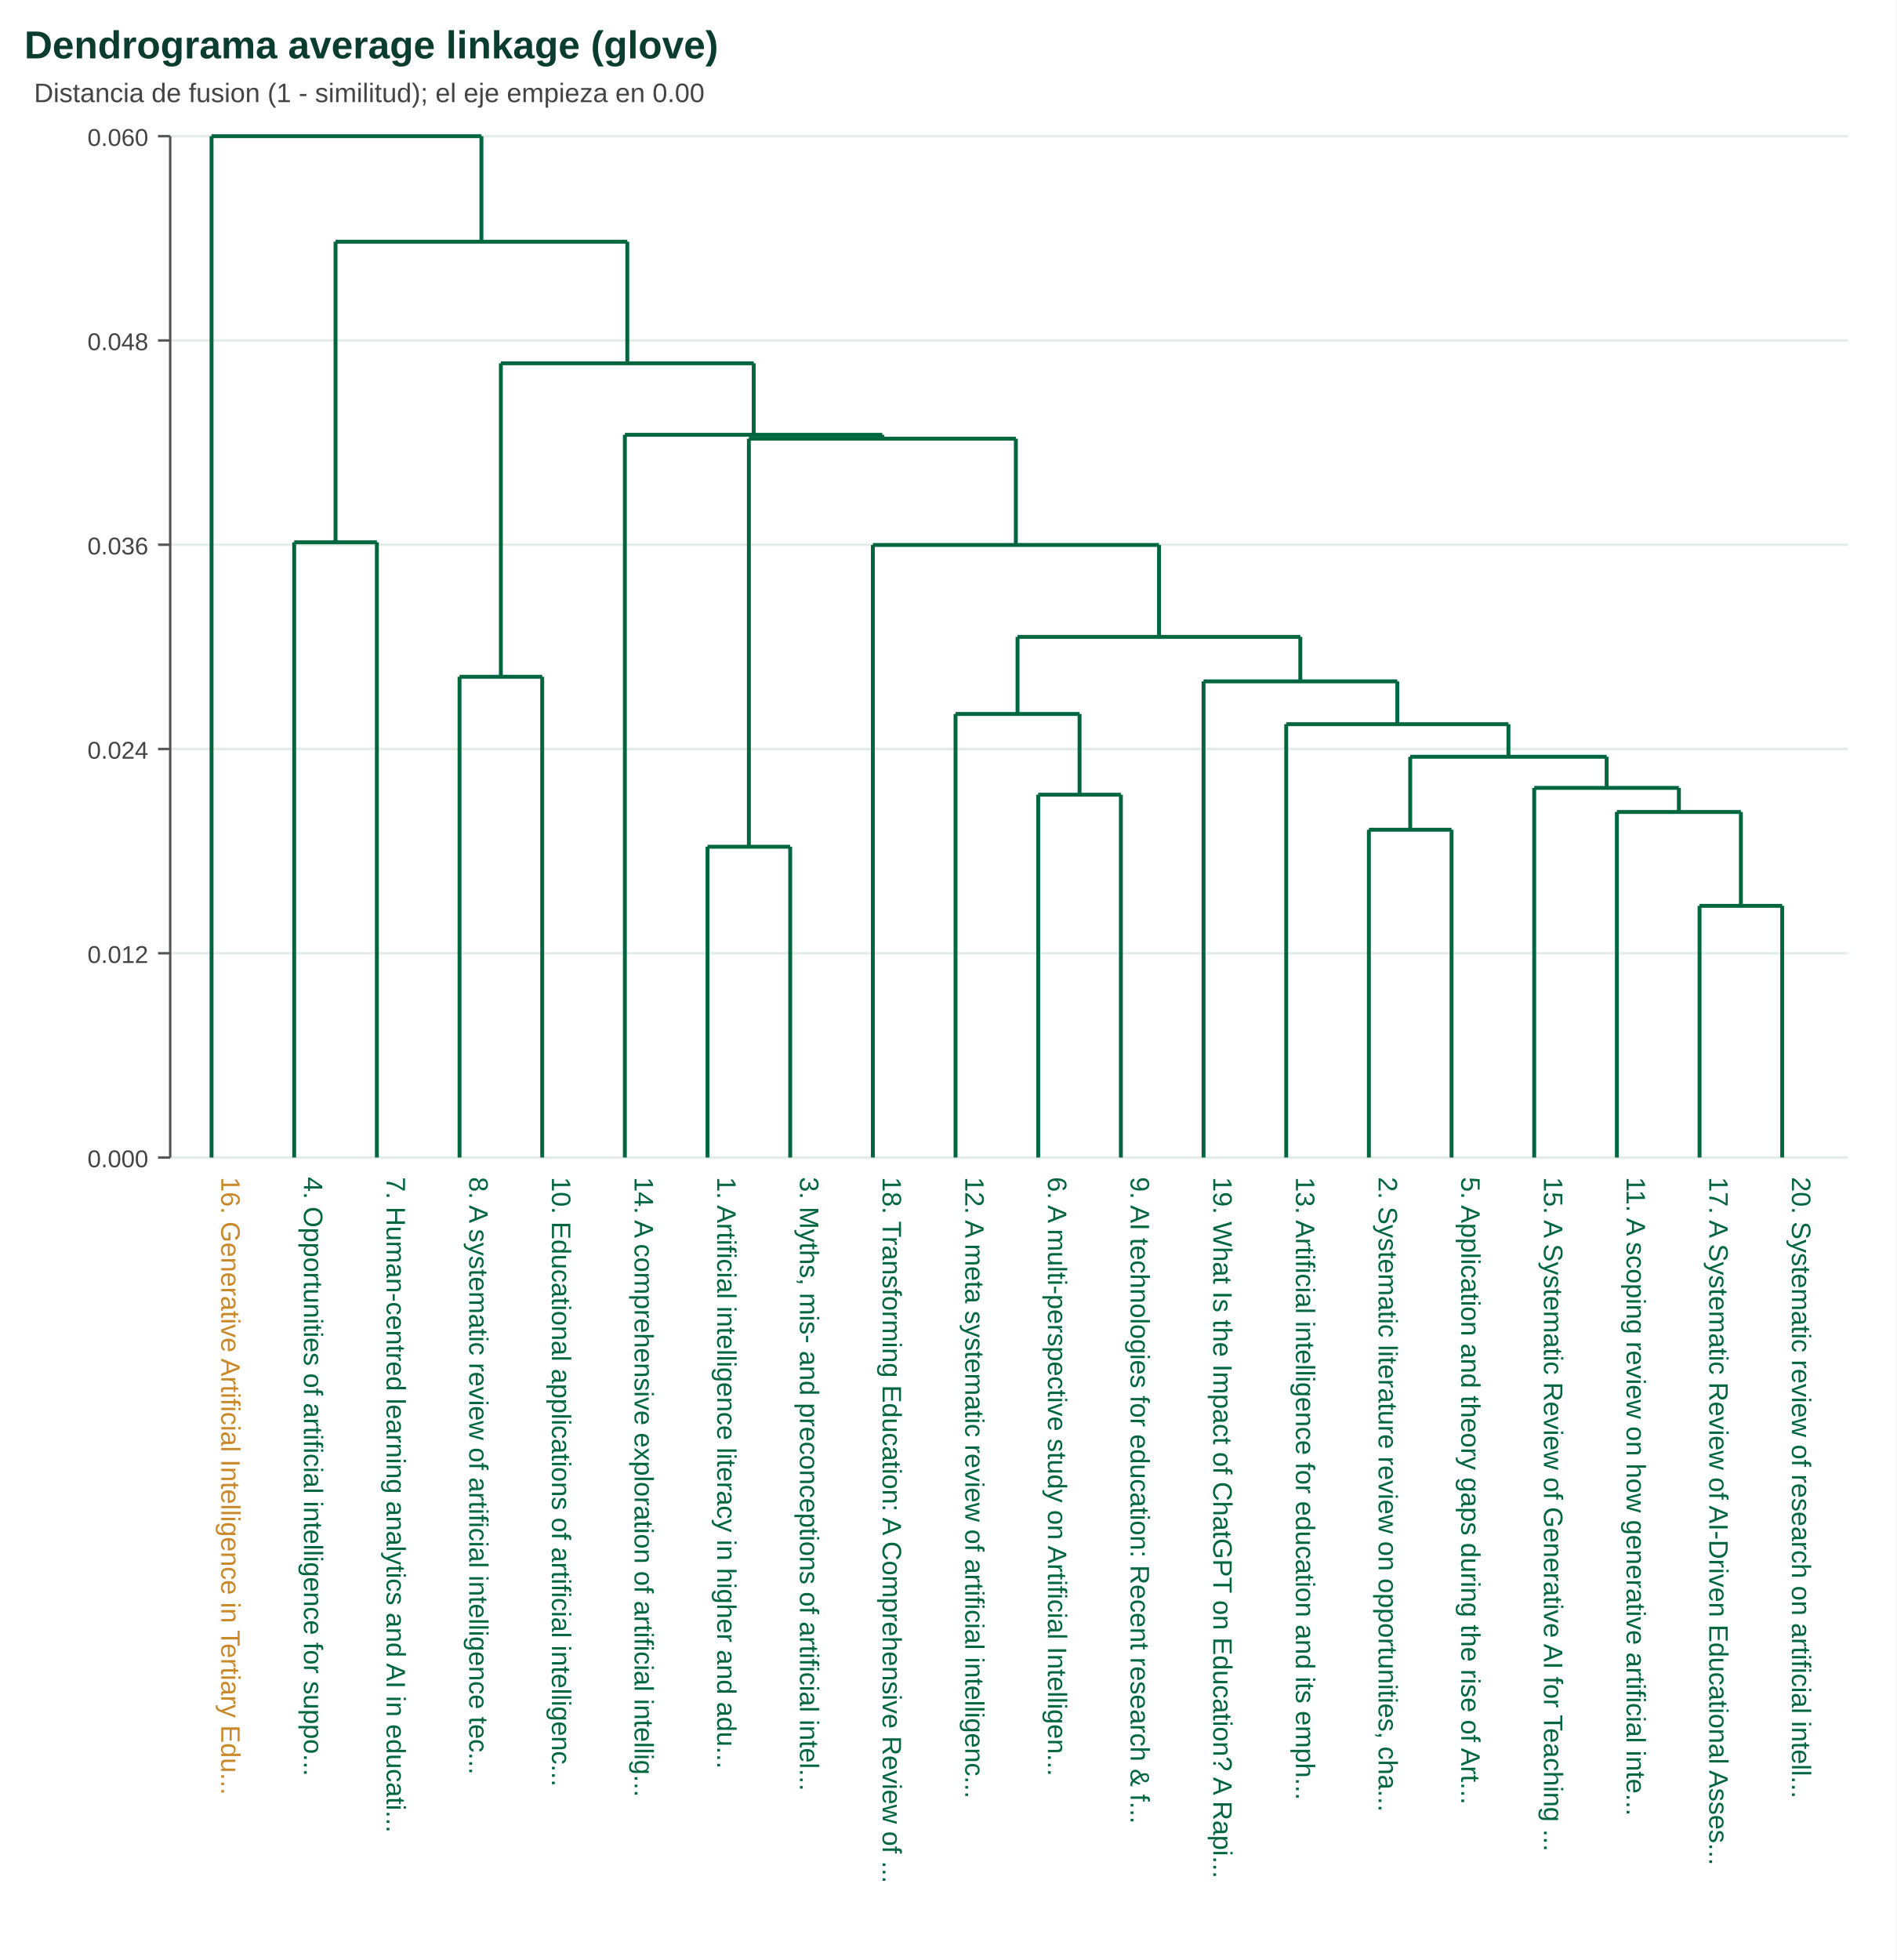
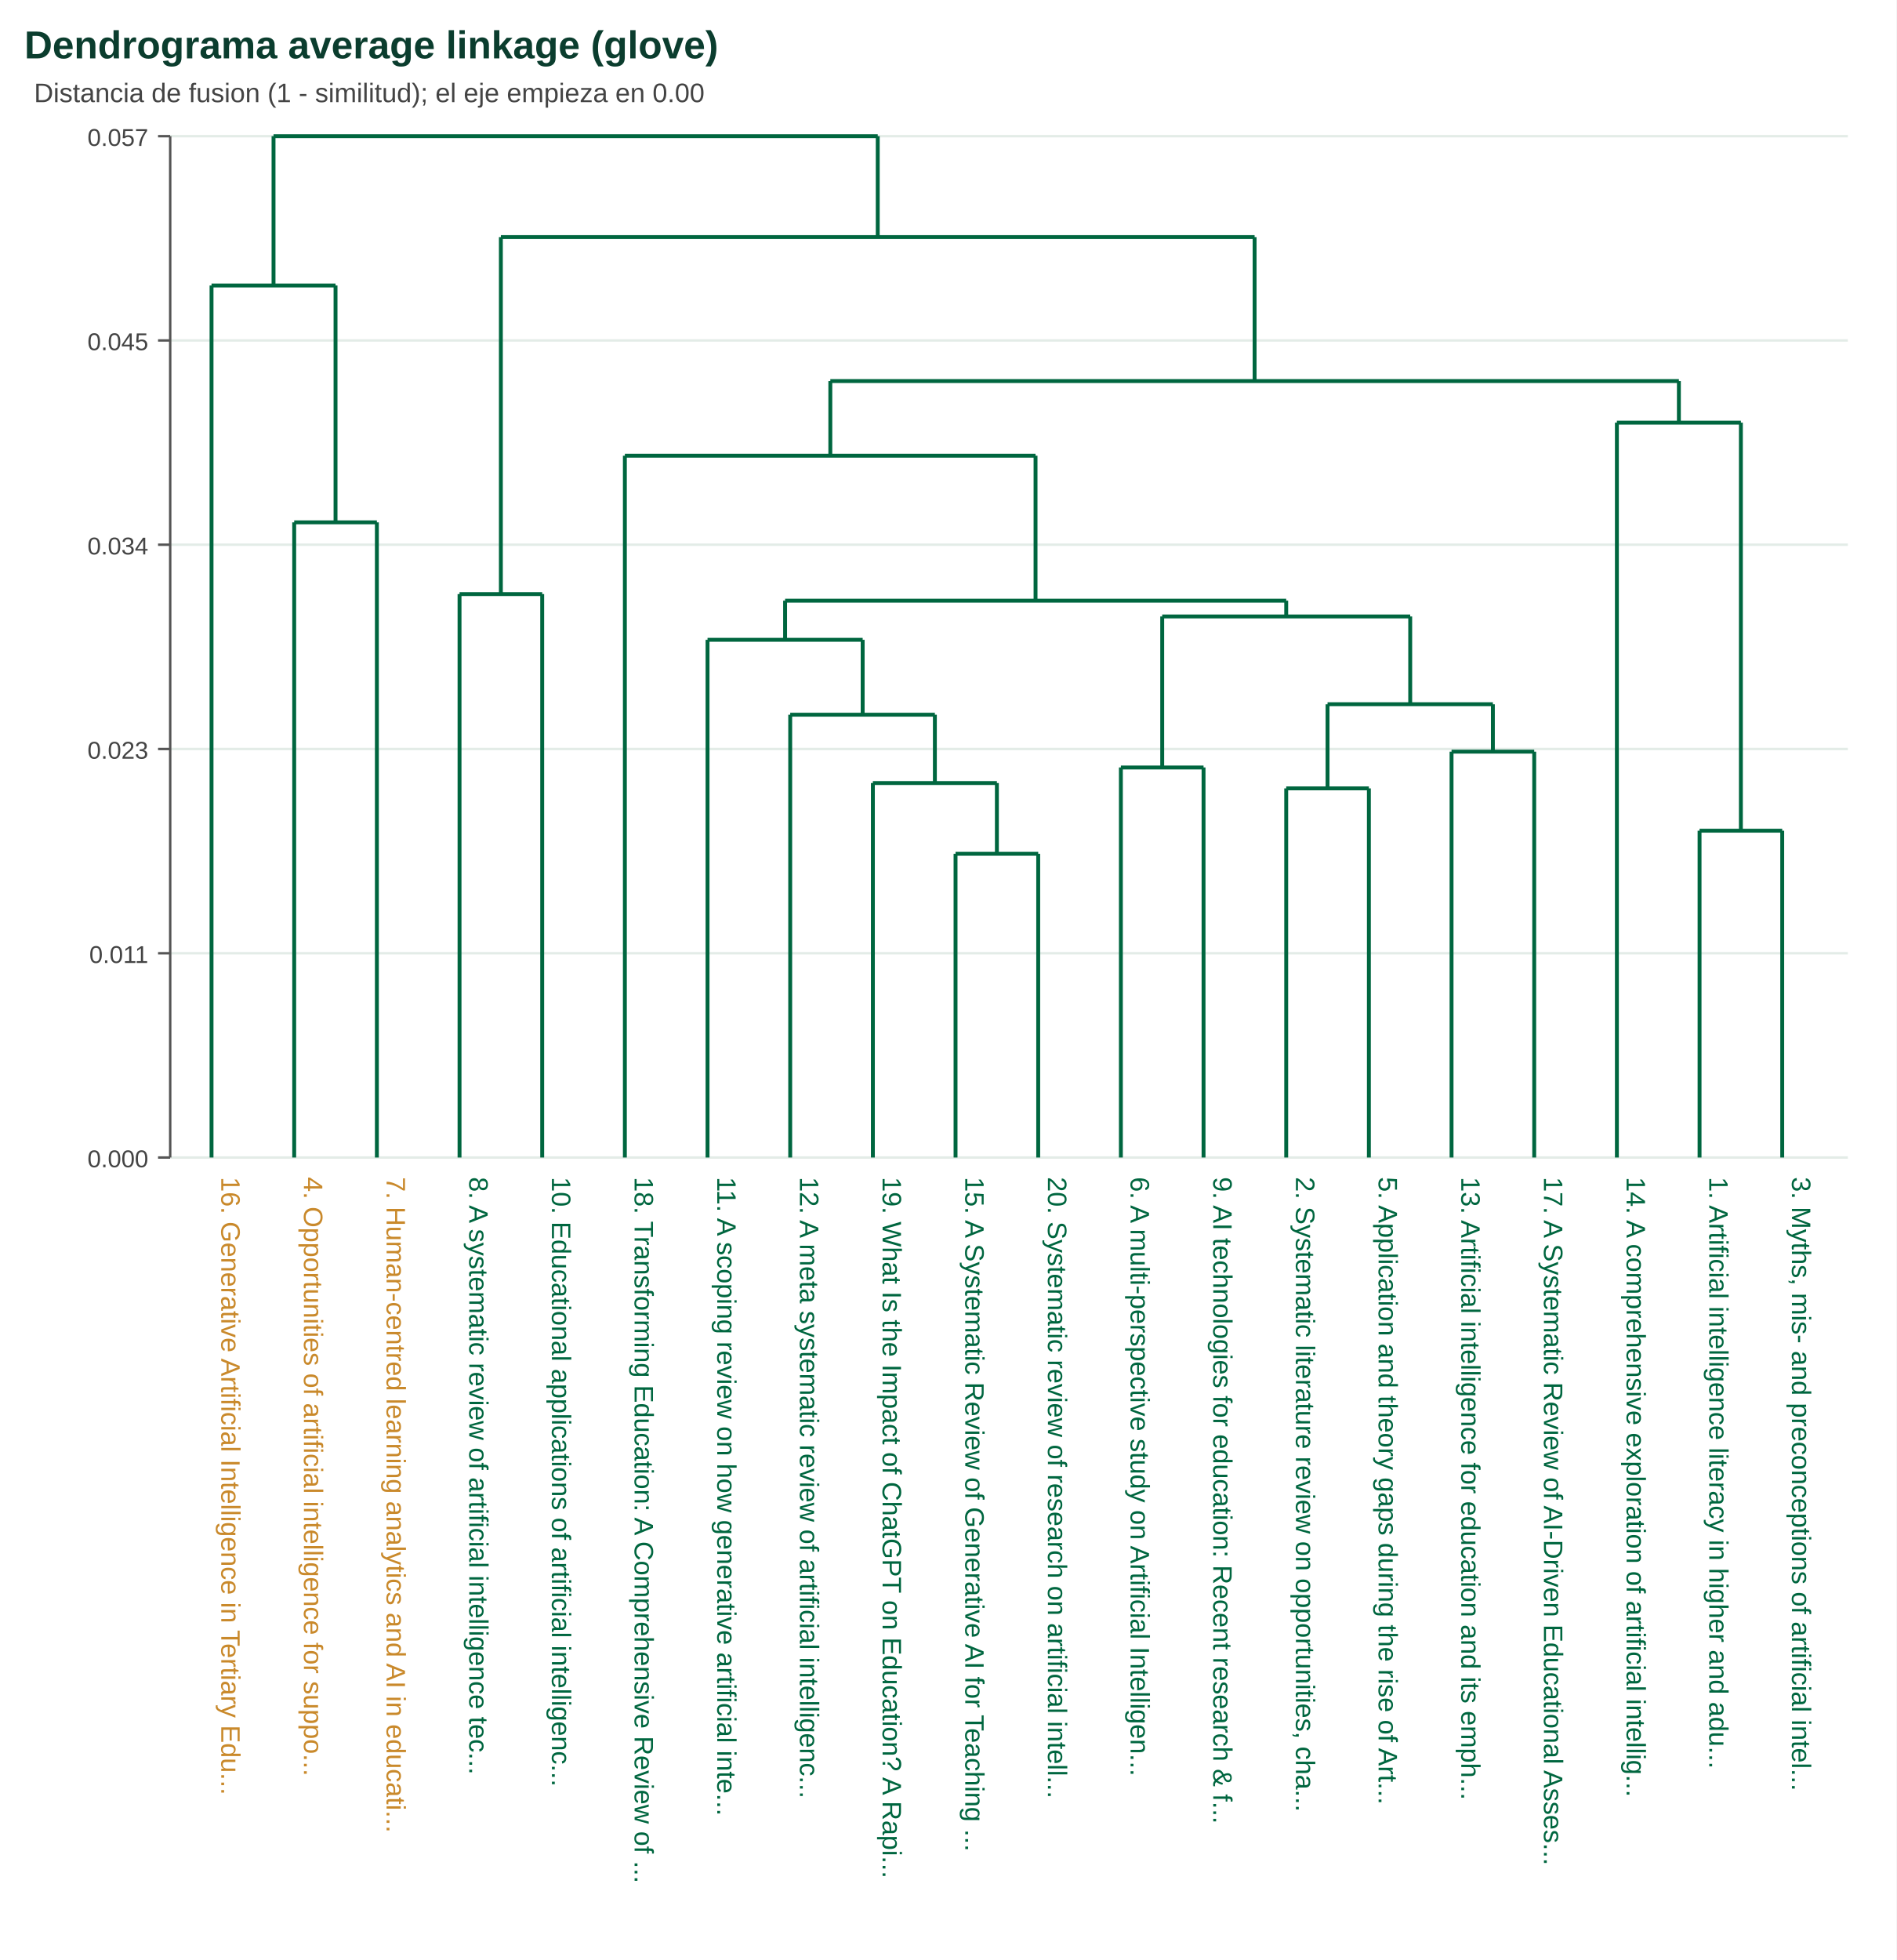
<svg xmlns="http://www.w3.org/2000/svg" width="780" height="806" viewBox="0 0 780 806" font-family="Arial, sans-serif">
  <rect width="100%" height="100%" fill="#ffffff" />
  <text x="10" y="24" font-size="16" font-weight="bold" fill="#0B3D2E">Dendrograma average linkage (glove)</text>
  <line x1="65.0" y1="476.0" x2="70.0" y2="476.0" stroke="#555" stroke-width="1.0" />
  <line x1="70.0" y1="476.0" x2="760.0" y2="476.0" stroke="#e3ece7" stroke-width="1.0" />
  <text x="61" y="480.0" font-size="10" text-anchor="end" fill="#444">0.000</text>
  <line x1="65.0" y1="392.0" x2="70.0" y2="392.0" stroke="#555" stroke-width="1.0" />
  <line x1="70.0" y1="392.0" x2="760.0" y2="392.0" stroke="#e3ece7" stroke-width="1.0" />
-   <text x="61" y="396.0" font-size="10" text-anchor="end" fill="#444">0.012</text>
+   <text x="61" y="396.0" font-size="10" text-anchor="end" fill="#444">0.011</text>
  <line x1="65.0" y1="308.0" x2="70.0" y2="308.0" stroke="#555" stroke-width="1.0" />
  <line x1="70.0" y1="308.0" x2="760.0" y2="308.0" stroke="#e3ece7" stroke-width="1.0" />
-   <text x="61" y="312.0" font-size="10" text-anchor="end" fill="#444">0.024</text>
+   <text x="61" y="312.0" font-size="10" text-anchor="end" fill="#444">0.023</text>
  <line x1="65.0" y1="224.0" x2="70.0" y2="224.0" stroke="#555" stroke-width="1.0" />
  <line x1="70.0" y1="224.0" x2="760.0" y2="224.0" stroke="#e3ece7" stroke-width="1.0" />
-   <text x="61" y="228.0" font-size="10" text-anchor="end" fill="#444">0.036</text>
+   <text x="61" y="228.0" font-size="10" text-anchor="end" fill="#444">0.034</text>
  <line x1="65.0" y1="140.0" x2="70.0" y2="140.0" stroke="#555" stroke-width="1.0" />
  <line x1="70.0" y1="140.0" x2="760.0" y2="140.0" stroke="#e3ece7" stroke-width="1.0" />
-   <text x="61" y="144.0" font-size="10" text-anchor="end" fill="#444">0.048</text>
+   <text x="61" y="144.0" font-size="10" text-anchor="end" fill="#444">0.045</text>
  <line x1="65.0" y1="56.0" x2="70.0" y2="56.0" stroke="#555" stroke-width="1.0" />
  <line x1="70.0" y1="56.0" x2="760.0" y2="56.0" stroke="#e3ece7" stroke-width="1.0" />
-   <text x="61" y="60.0" font-size="10" text-anchor="end" fill="#444">0.060</text>
+   <text x="61" y="60.0" font-size="10" text-anchor="end" fill="#444">0.057</text>
  <line x1="70.0" y1="56.0" x2="70.0" y2="476.0" stroke="#555" stroke-width="1.0" />
-   <line x1="699.0" y1="476.0" x2="699.0" y2="372.5" stroke="#00663F" stroke-width="1.6" />
-   <line x1="733.0" y1="476.0" x2="733.0" y2="372.5" stroke="#00663F" stroke-width="1.6" />
-   <line x1="699.0" y1="372.5" x2="733.0" y2="372.5" stroke="#00663F" stroke-width="1.6" />
-   <line x1="291.0" y1="476.0" x2="291.0" y2="348.2" stroke="#00663F" stroke-width="1.6" />
-   <line x1="325.0" y1="476.0" x2="325.0" y2="348.2" stroke="#00663F" stroke-width="1.6" />
-   <line x1="291.0" y1="348.2" x2="325.0" y2="348.2" stroke="#00663F" stroke-width="1.6" />
-   <line x1="563.0" y1="476.0" x2="563.0" y2="341.2" stroke="#00663F" stroke-width="1.6" />
-   <line x1="597.0" y1="476.0" x2="597.0" y2="341.2" stroke="#00663F" stroke-width="1.6" />
-   <line x1="563.0" y1="341.2" x2="597.0" y2="341.2" stroke="#00663F" stroke-width="1.6" />
-   <line x1="665.0" y1="476.0" x2="665.0" y2="333.9" stroke="#00663F" stroke-width="1.6" />
-   <line x1="716.0" y1="372.5" x2="716.0" y2="333.9" stroke="#00663F" stroke-width="1.6" />
-   <line x1="665.0" y1="333.9" x2="716.0" y2="333.9" stroke="#00663F" stroke-width="1.6" />
-   <line x1="427.0" y1="476.0" x2="427.0" y2="326.8" stroke="#00663F" stroke-width="1.6" />
-   <line x1="461.0" y1="476.0" x2="461.0" y2="326.8" stroke="#00663F" stroke-width="1.6" />
-   <line x1="427.0" y1="326.8" x2="461.0" y2="326.8" stroke="#00663F" stroke-width="1.6" />
-   <line x1="631.0" y1="476.0" x2="631.0" y2="324.0" stroke="#00663F" stroke-width="1.6" />
-   <line x1="690.5" y1="333.9" x2="690.5" y2="324.0" stroke="#00663F" stroke-width="1.6" />
-   <line x1="631.0" y1="324.0" x2="690.5" y2="324.0" stroke="#00663F" stroke-width="1.6" />
-   <line x1="580.0" y1="341.2" x2="580.0" y2="311.2" stroke="#00663F" stroke-width="1.6" />
-   <line x1="660.8" y1="324.0" x2="660.8" y2="311.2" stroke="#00663F" stroke-width="1.6" />
-   <line x1="580.0" y1="311.2" x2="660.8" y2="311.2" stroke="#00663F" stroke-width="1.6" />
-   <line x1="529.0" y1="476.0" x2="529.0" y2="297.8" stroke="#00663F" stroke-width="1.6" />
-   <line x1="620.4" y1="311.2" x2="620.4" y2="297.8" stroke="#00663F" stroke-width="1.6" />
-   <line x1="529.0" y1="297.8" x2="620.4" y2="297.8" stroke="#00663F" stroke-width="1.6" />
-   <line x1="393.0" y1="476.0" x2="393.0" y2="293.6" stroke="#00663F" stroke-width="1.6" />
-   <line x1="444.0" y1="326.8" x2="444.0" y2="293.6" stroke="#00663F" stroke-width="1.6" />
-   <line x1="393.0" y1="293.6" x2="444.0" y2="293.6" stroke="#00663F" stroke-width="1.6" />
-   <line x1="495.0" y1="476.0" x2="495.0" y2="280.2" stroke="#00663F" stroke-width="1.6" />
-   <line x1="574.7" y1="297.8" x2="574.7" y2="280.2" stroke="#00663F" stroke-width="1.6" />
-   <line x1="495.0" y1="280.2" x2="574.7" y2="280.2" stroke="#00663F" stroke-width="1.6" />
-   <line x1="189.0" y1="476.0" x2="189.0" y2="278.3" stroke="#00663F" stroke-width="1.6" />
-   <line x1="223.0" y1="476.0" x2="223.0" y2="278.3" stroke="#00663F" stroke-width="1.6" />
-   <line x1="189.0" y1="278.3" x2="223.0" y2="278.3" stroke="#00663F" stroke-width="1.6" />
-   <line x1="418.5" y1="293.6" x2="418.5" y2="261.9" stroke="#00663F" stroke-width="1.6" />
-   <line x1="534.8" y1="280.2" x2="534.8" y2="261.9" stroke="#00663F" stroke-width="1.6" />
-   <line x1="418.5" y1="261.9" x2="534.8" y2="261.9" stroke="#00663F" stroke-width="1.6" />
-   <line x1="359.0" y1="476.0" x2="359.0" y2="224.1" stroke="#00663F" stroke-width="1.6" />
-   <line x1="476.7" y1="261.9" x2="476.7" y2="224.1" stroke="#00663F" stroke-width="1.6" />
-   <line x1="359.0" y1="224.1" x2="476.7" y2="224.1" stroke="#00663F" stroke-width="1.6" />
-   <line x1="121.0" y1="476.0" x2="121.0" y2="223.0" stroke="#00663F" stroke-width="1.6" />
-   <line x1="155.0" y1="476.0" x2="155.0" y2="223.0" stroke="#00663F" stroke-width="1.6" />
-   <line x1="121.0" y1="223.0" x2="155.0" y2="223.0" stroke="#00663F" stroke-width="1.6" />
-   <line x1="308.0" y1="348.2" x2="308.0" y2="180.4" stroke="#00663F" stroke-width="1.6" />
-   <line x1="417.8" y1="224.1" x2="417.8" y2="180.4" stroke="#00663F" stroke-width="1.6" />
-   <line x1="308.0" y1="180.4" x2="417.8" y2="180.4" stroke="#00663F" stroke-width="1.6" />
-   <line x1="257.0" y1="476.0" x2="257.0" y2="178.8" stroke="#00663F" stroke-width="1.6" />
-   <line x1="362.9" y1="180.4" x2="362.9" y2="178.8" stroke="#00663F" stroke-width="1.6" />
-   <line x1="257.0" y1="178.8" x2="362.9" y2="178.8" stroke="#00663F" stroke-width="1.6" />
-   <line x1="206.0" y1="278.3" x2="206.0" y2="149.4" stroke="#00663F" stroke-width="1.6" />
-   <line x1="310.0" y1="178.8" x2="310.0" y2="149.4" stroke="#00663F" stroke-width="1.6" />
-   <line x1="206.0" y1="149.4" x2="310.0" y2="149.4" stroke="#00663F" stroke-width="1.6" />
-   <line x1="138.0" y1="223.0" x2="138.0" y2="99.4" stroke="#00663F" stroke-width="1.6" />
-   <line x1="258.0" y1="149.4" x2="258.0" y2="99.4" stroke="#00663F" stroke-width="1.6" />
-   <line x1="138.0" y1="99.4" x2="258.0" y2="99.4" stroke="#00663F" stroke-width="1.6" />
-   <line x1="87.0" y1="476.0" x2="87.0" y2="56.0" stroke="#00663F" stroke-width="1.6" />
-   <line x1="198.0" y1="99.4" x2="198.0" y2="56.0" stroke="#00663F" stroke-width="1.6" />
-   <line x1="87.0" y1="56.0" x2="198.0" y2="56.0" stroke="#00663F" stroke-width="1.6" />
+   <line x1="393.0" y1="476.0" x2="393.0" y2="351.1" stroke="#00663F" stroke-width="1.6" />
+   <line x1="427.0" y1="476.0" x2="427.0" y2="351.1" stroke="#00663F" stroke-width="1.6" />
+   <line x1="393.0" y1="351.1" x2="427.0" y2="351.1" stroke="#00663F" stroke-width="1.6" />
+   <line x1="699.0" y1="476.0" x2="699.0" y2="341.6" stroke="#00663F" stroke-width="1.6" />
+   <line x1="733.0" y1="476.0" x2="733.0" y2="341.6" stroke="#00663F" stroke-width="1.6" />
+   <line x1="699.0" y1="341.6" x2="733.0" y2="341.6" stroke="#00663F" stroke-width="1.6" />
+   <line x1="529.0" y1="476.0" x2="529.0" y2="324.2" stroke="#00663F" stroke-width="1.6" />
+   <line x1="563.0" y1="476.0" x2="563.0" y2="324.2" stroke="#00663F" stroke-width="1.6" />
+   <line x1="529.0" y1="324.2" x2="563.0" y2="324.2" stroke="#00663F" stroke-width="1.6" />
+   <line x1="359.0" y1="476.0" x2="359.0" y2="322.0" stroke="#00663F" stroke-width="1.6" />
+   <line x1="410.0" y1="351.1" x2="410.0" y2="322.0" stroke="#00663F" stroke-width="1.6" />
+   <line x1="359.0" y1="322.0" x2="410.0" y2="322.0" stroke="#00663F" stroke-width="1.6" />
+   <line x1="461.0" y1="476.0" x2="461.0" y2="315.6" stroke="#00663F" stroke-width="1.6" />
+   <line x1="495.0" y1="476.0" x2="495.0" y2="315.6" stroke="#00663F" stroke-width="1.6" />
+   <line x1="461.0" y1="315.6" x2="495.0" y2="315.6" stroke="#00663F" stroke-width="1.6" />
+   <line x1="597.0" y1="476.0" x2="597.0" y2="309.1" stroke="#00663F" stroke-width="1.6" />
+   <line x1="631.0" y1="476.0" x2="631.0" y2="309.1" stroke="#00663F" stroke-width="1.6" />
+   <line x1="597.0" y1="309.1" x2="631.0" y2="309.1" stroke="#00663F" stroke-width="1.6" />
+   <line x1="325.0" y1="476.0" x2="325.0" y2="293.9" stroke="#00663F" stroke-width="1.6" />
+   <line x1="384.5" y1="322.0" x2="384.5" y2="293.9" stroke="#00663F" stroke-width="1.6" />
+   <line x1="325.0" y1="293.9" x2="384.5" y2="293.9" stroke="#00663F" stroke-width="1.6" />
+   <line x1="546.0" y1="324.2" x2="546.0" y2="289.6" stroke="#00663F" stroke-width="1.6" />
+   <line x1="614.0" y1="309.1" x2="614.0" y2="289.6" stroke="#00663F" stroke-width="1.6" />
+   <line x1="546.0" y1="289.6" x2="614.0" y2="289.6" stroke="#00663F" stroke-width="1.6" />
+   <line x1="291.0" y1="476.0" x2="291.0" y2="263.1" stroke="#00663F" stroke-width="1.6" />
+   <line x1="354.8" y1="293.9" x2="354.8" y2="263.1" stroke="#00663F" stroke-width="1.6" />
+   <line x1="291.0" y1="263.1" x2="354.8" y2="263.1" stroke="#00663F" stroke-width="1.6" />
+   <line x1="478.0" y1="315.6" x2="478.0" y2="253.5" stroke="#00663F" stroke-width="1.6" />
+   <line x1="580.0" y1="289.6" x2="580.0" y2="253.5" stroke="#00663F" stroke-width="1.6" />
+   <line x1="478.0" y1="253.5" x2="580.0" y2="253.5" stroke="#00663F" stroke-width="1.6" />
+   <line x1="322.9" y1="263.1" x2="322.9" y2="247.0" stroke="#00663F" stroke-width="1.6" />
+   <line x1="529.0" y1="253.5" x2="529.0" y2="247.0" stroke="#00663F" stroke-width="1.6" />
+   <line x1="322.9" y1="247.0" x2="529.0" y2="247.0" stroke="#00663F" stroke-width="1.6" />
+   <line x1="189.0" y1="476.0" x2="189.0" y2="244.3" stroke="#00663F" stroke-width="1.6" />
+   <line x1="223.0" y1="476.0" x2="223.0" y2="244.3" stroke="#00663F" stroke-width="1.6" />
+   <line x1="189.0" y1="244.3" x2="223.0" y2="244.3" stroke="#00663F" stroke-width="1.6" />
+   <line x1="121.0" y1="476.0" x2="121.0" y2="214.8" stroke="#00663F" stroke-width="1.6" />
+   <line x1="155.0" y1="476.0" x2="155.0" y2="214.8" stroke="#00663F" stroke-width="1.6" />
+   <line x1="121.0" y1="214.8" x2="155.0" y2="214.8" stroke="#00663F" stroke-width="1.6" />
+   <line x1="257.0" y1="476.0" x2="257.0" y2="187.4" stroke="#00663F" stroke-width="1.6" />
+   <line x1="425.9" y1="247.0" x2="425.9" y2="187.4" stroke="#00663F" stroke-width="1.6" />
+   <line x1="257.0" y1="187.4" x2="425.9" y2="187.4" stroke="#00663F" stroke-width="1.6" />
+   <line x1="665.0" y1="476.0" x2="665.0" y2="173.8" stroke="#00663F" stroke-width="1.6" />
+   <line x1="716.0" y1="341.6" x2="716.0" y2="173.8" stroke="#00663F" stroke-width="1.6" />
+   <line x1="665.0" y1="173.8" x2="716.0" y2="173.8" stroke="#00663F" stroke-width="1.6" />
+   <line x1="341.5" y1="187.4" x2="341.5" y2="156.7" stroke="#00663F" stroke-width="1.6" />
+   <line x1="690.5" y1="173.8" x2="690.5" y2="156.7" stroke="#00663F" stroke-width="1.6" />
+   <line x1="341.5" y1="156.7" x2="690.5" y2="156.7" stroke="#00663F" stroke-width="1.6" />
+   <line x1="87.0" y1="476.0" x2="87.0" y2="117.4" stroke="#00663F" stroke-width="1.6" />
+   <line x1="138.0" y1="214.8" x2="138.0" y2="117.4" stroke="#00663F" stroke-width="1.6" />
+   <line x1="87.0" y1="117.4" x2="138.0" y2="117.4" stroke="#00663F" stroke-width="1.6" />
+   <line x1="206.0" y1="244.3" x2="206.0" y2="97.5" stroke="#00663F" stroke-width="1.6" />
+   <line x1="516.0" y1="156.7" x2="516.0" y2="97.5" stroke="#00663F" stroke-width="1.6" />
+   <line x1="206.0" y1="97.5" x2="516.0" y2="97.5" stroke="#00663F" stroke-width="1.6" />
+   <line x1="112.5" y1="117.4" x2="112.5" y2="56.0" stroke="#00663F" stroke-width="1.6" />
+   <line x1="361.0" y1="97.5" x2="361.0" y2="56.0" stroke="#00663F" stroke-width="1.6" />
+   <line x1="112.5" y1="56.0" x2="361.0" y2="56.0" stroke="#00663F" stroke-width="1.6" />
  <text x="91.0" y="484.0" font-size="11" fill="#C9892B" transform="rotate(90 91.0 484.0)">16. Generative Artificial Intelligence in Tertiary Edu...</text>
-   <text x="125.0" y="484.0" font-size="11" fill="#00663F" transform="rotate(90 125.0 484.0)">4. Opportunities of artificial intelligence for suppo...</text>
-   <text x="159.0" y="484.0" font-size="11" fill="#00663F" transform="rotate(90 159.0 484.0)">7. Human-centred learning analytics and AI in educati...</text>
+   <text x="125.0" y="484.0" font-size="11" fill="#C9892B" transform="rotate(90 125.0 484.0)">4. Opportunities of artificial intelligence for suppo...</text>
+   <text x="159.0" y="484.0" font-size="11" fill="#C9892B" transform="rotate(90 159.0 484.0)">7. Human-centred learning analytics and AI in educati...</text>
  <text x="193.0" y="484.0" font-size="11" fill="#00663F" transform="rotate(90 193.0 484.0)">8. A systematic review of artificial intelligence tec...</text>
  <text x="227.0" y="484.0" font-size="11" fill="#00663F" transform="rotate(90 227.0 484.0)">10. Educational applications of artificial intelligenc...</text>
-   <text x="261.0" y="484.0" font-size="11" fill="#00663F" transform="rotate(90 261.0 484.0)">14. A comprehensive exploration of artificial intellig...</text>
-   <text x="295.0" y="484.0" font-size="11" fill="#00663F" transform="rotate(90 295.0 484.0)">1. Artificial intelligence literacy in higher and adu...</text>
-   <text x="329.0" y="484.0" font-size="11" fill="#00663F" transform="rotate(90 329.0 484.0)">3. Myths, mis- and preconceptions of artificial intel...</text>
-   <text x="363.0" y="484.0" font-size="11" fill="#00663F" transform="rotate(90 363.0 484.0)">18. Transforming Education: A Comprehensive Review of ...</text>
-   <text x="397.0" y="484.0" font-size="11" fill="#00663F" transform="rotate(90 397.0 484.0)">12. A meta systematic review of artificial intelligenc...</text>
-   <text x="431.0" y="484.0" font-size="11" fill="#00663F" transform="rotate(90 431.0 484.0)">6. A multi-perspective study on Artificial Intelligen...</text>
-   <text x="465.0" y="484.0" font-size="11" fill="#00663F" transform="rotate(90 465.0 484.0)">9. AI technologies for education: Recent research &amp; f...</text>
-   <text x="499.0" y="484.0" font-size="11" fill="#00663F" transform="rotate(90 499.0 484.0)">19. What Is the Impact of ChatGPT on Education? A Rapi...</text>
-   <text x="533.0" y="484.0" font-size="11" fill="#00663F" transform="rotate(90 533.0 484.0)">13. Artificial intelligence for education and its emph...</text>
-   <text x="567.0" y="484.0" font-size="11" fill="#00663F" transform="rotate(90 567.0 484.0)">2. Systematic literature review on opportunities, cha...</text>
-   <text x="601.0" y="484.0" font-size="11" fill="#00663F" transform="rotate(90 601.0 484.0)">5. Application and theory gaps during the rise of Art...</text>
-   <text x="635.0" y="484.0" font-size="11" fill="#00663F" transform="rotate(90 635.0 484.0)">15. A Systematic Review of Generative AI for Teaching ...</text>
-   <text x="669.0" y="484.0" font-size="11" fill="#00663F" transform="rotate(90 669.0 484.0)">11. A scoping review on how generative artificial inte...</text>
-   <text x="703.0" y="484.0" font-size="11" fill="#00663F" transform="rotate(90 703.0 484.0)">17. A Systematic Review of AI-Driven Educational Asses...</text>
-   <text x="737.0" y="484.0" font-size="11" fill="#00663F" transform="rotate(90 737.0 484.0)">20. Systematic review of research on artificial intell...</text>
+   <text x="261.0" y="484.0" font-size="11" fill="#00663F" transform="rotate(90 261.0 484.0)">18. Transforming Education: A Comprehensive Review of ...</text>
+   <text x="295.0" y="484.0" font-size="11" fill="#00663F" transform="rotate(90 295.0 484.0)">11. A scoping review on how generative artificial inte...</text>
+   <text x="329.0" y="484.0" font-size="11" fill="#00663F" transform="rotate(90 329.0 484.0)">12. A meta systematic review of artificial intelligenc...</text>
+   <text x="363.0" y="484.0" font-size="11" fill="#00663F" transform="rotate(90 363.0 484.0)">19. What Is the Impact of ChatGPT on Education? A Rapi...</text>
+   <text x="397.0" y="484.0" font-size="11" fill="#00663F" transform="rotate(90 397.0 484.0)">15. A Systematic Review of Generative AI for Teaching ...</text>
+   <text x="431.0" y="484.0" font-size="11" fill="#00663F" transform="rotate(90 431.0 484.0)">20. Systematic review of research on artificial intell...</text>
+   <text x="465.0" y="484.0" font-size="11" fill="#00663F" transform="rotate(90 465.0 484.0)">6. A multi-perspective study on Artificial Intelligen...</text>
+   <text x="499.0" y="484.0" font-size="11" fill="#00663F" transform="rotate(90 499.0 484.0)">9. AI technologies for education: Recent research &amp; f...</text>
+   <text x="533.0" y="484.0" font-size="11" fill="#00663F" transform="rotate(90 533.0 484.0)">2. Systematic literature review on opportunities, cha...</text>
+   <text x="567.0" y="484.0" font-size="11" fill="#00663F" transform="rotate(90 567.0 484.0)">5. Application and theory gaps during the rise of Art...</text>
+   <text x="601.0" y="484.0" font-size="11" fill="#00663F" transform="rotate(90 601.0 484.0)">13. Artificial intelligence for education and its emph...</text>
+   <text x="635.0" y="484.0" font-size="11" fill="#00663F" transform="rotate(90 635.0 484.0)">17. A Systematic Review of AI-Driven Educational Asses...</text>
+   <text x="669.0" y="484.0" font-size="11" fill="#00663F" transform="rotate(90 669.0 484.0)">14. A comprehensive exploration of artificial intellig...</text>
+   <text x="703.0" y="484.0" font-size="11" fill="#00663F" transform="rotate(90 703.0 484.0)">1. Artificial intelligence literacy in higher and adu...</text>
+   <text x="737.0" y="484.0" font-size="11" fill="#00663F" transform="rotate(90 737.0 484.0)">3. Myths, mis- and preconceptions of artificial intel...</text>
  <text x="14" y="42" font-size="11" fill="#444">Distancia de fusion (1 - similitud); el eje empieza en 0.00</text>
</svg>
